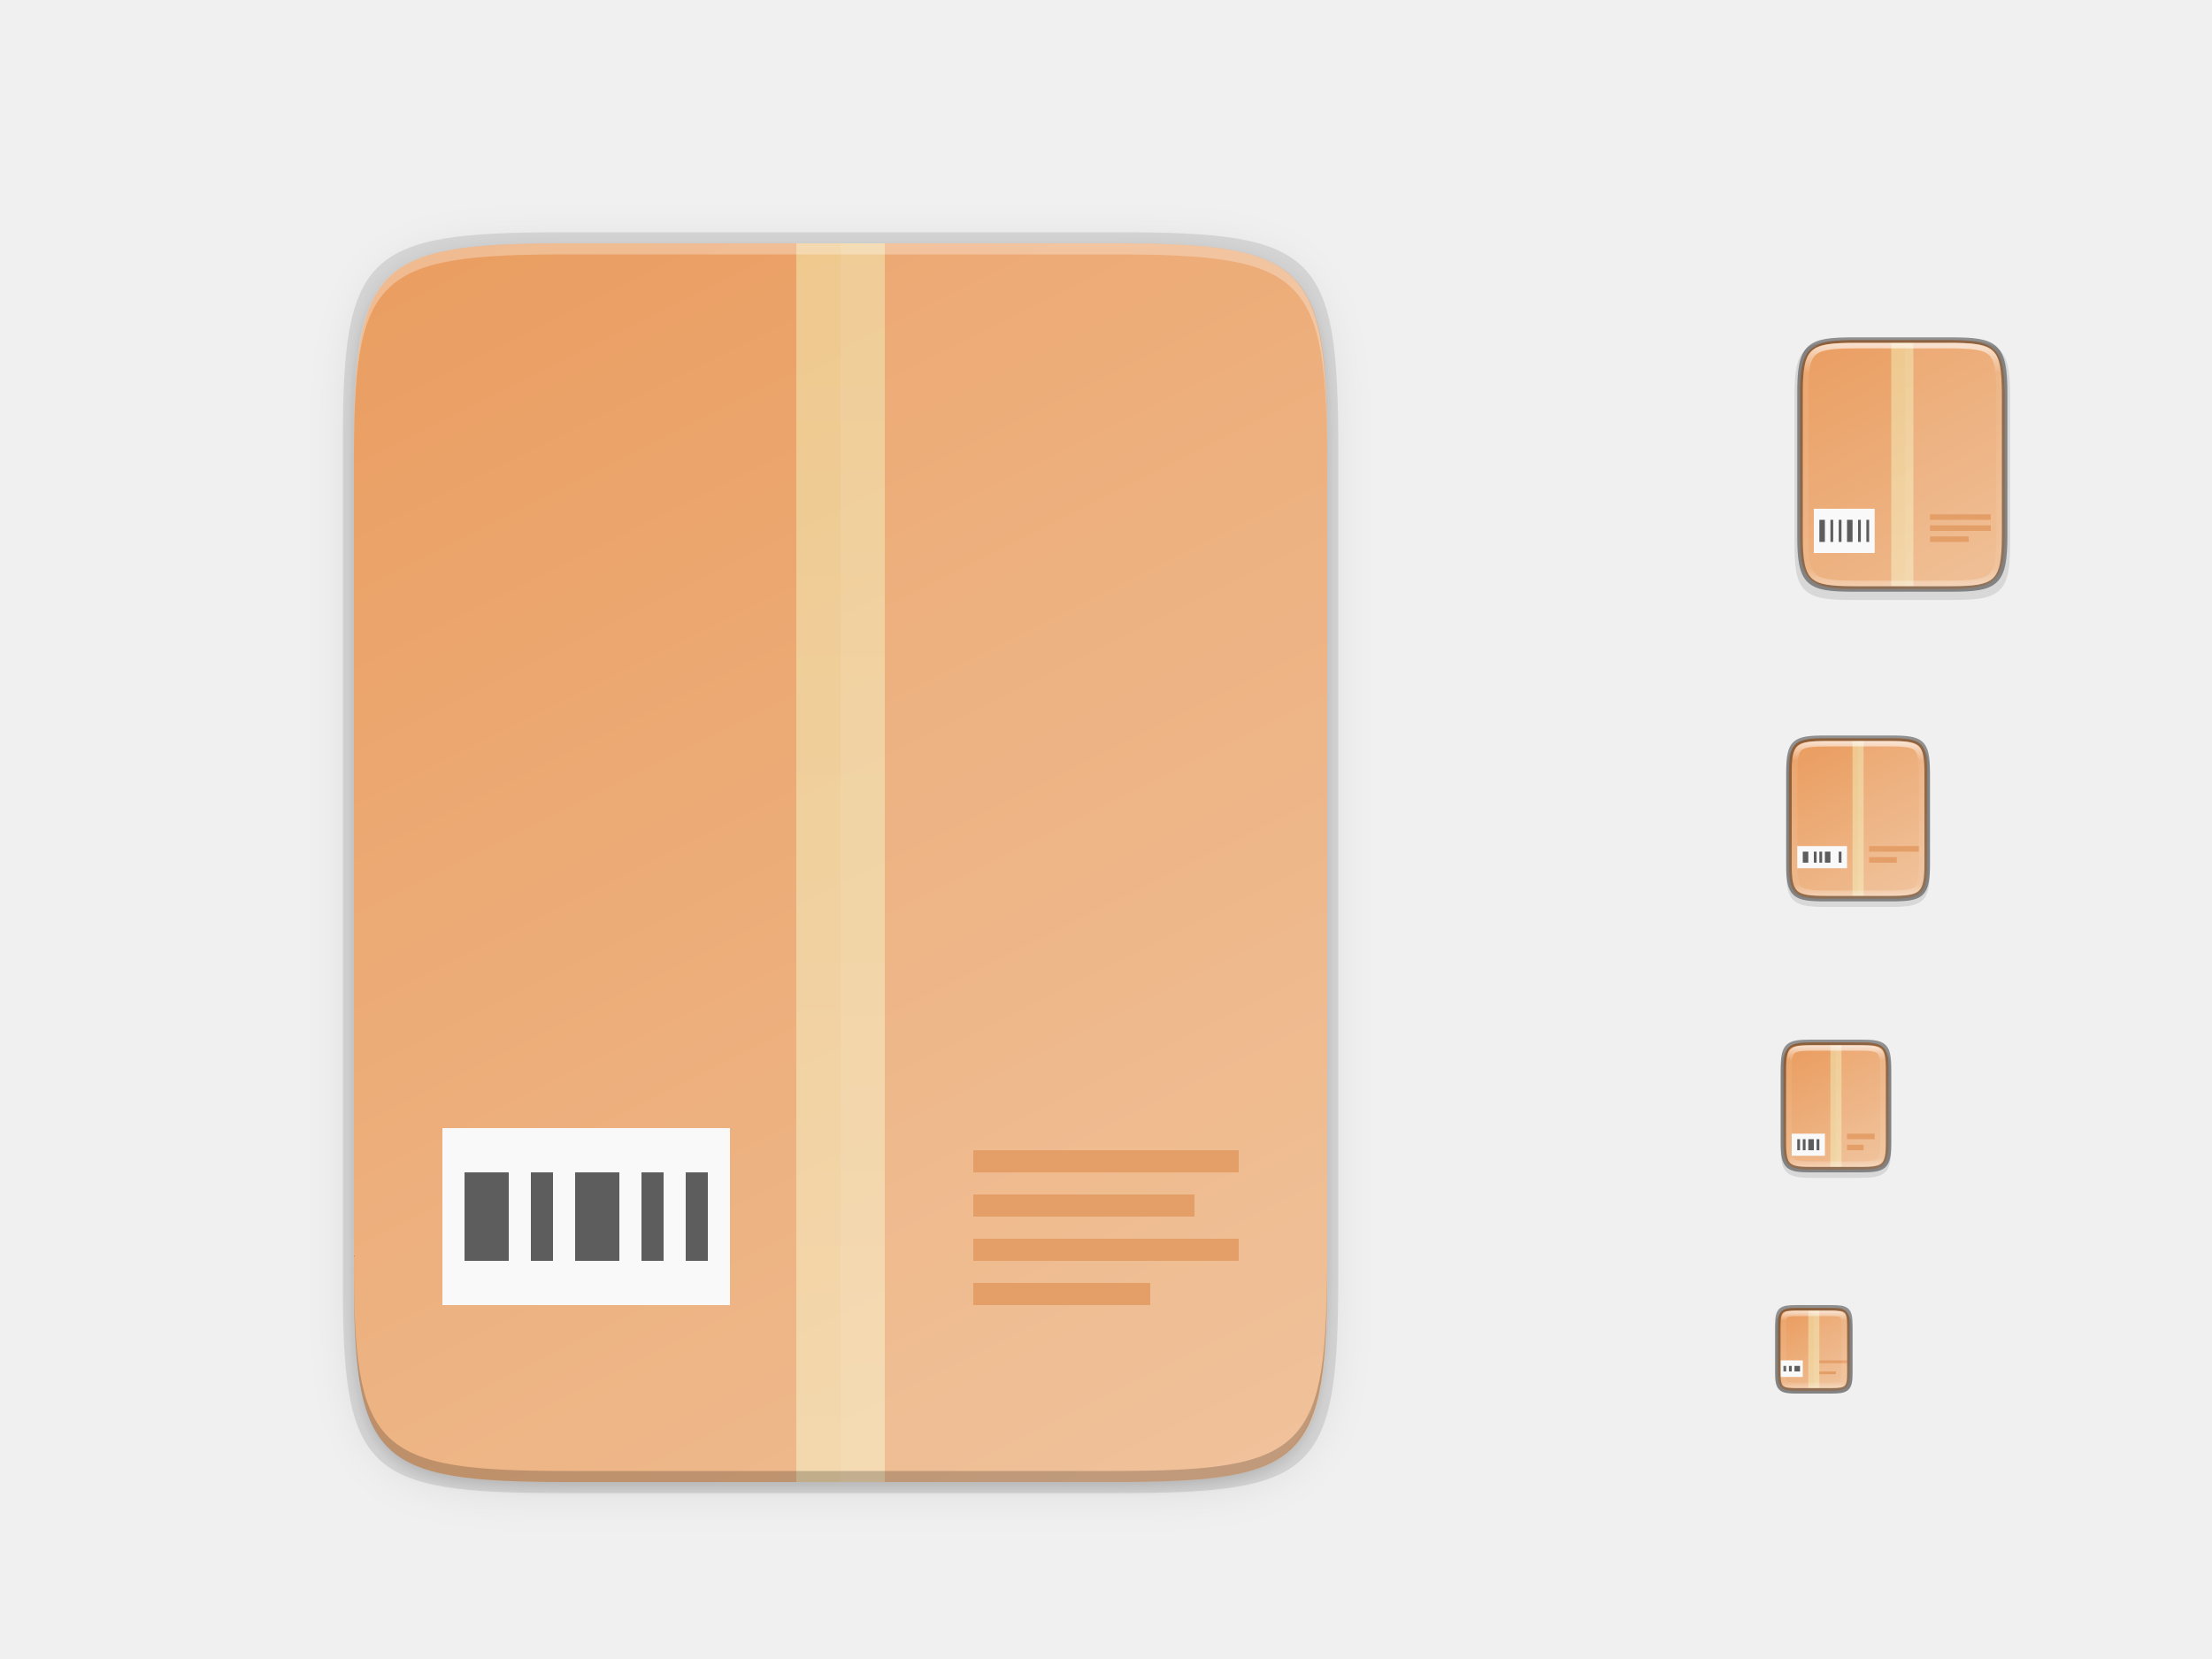
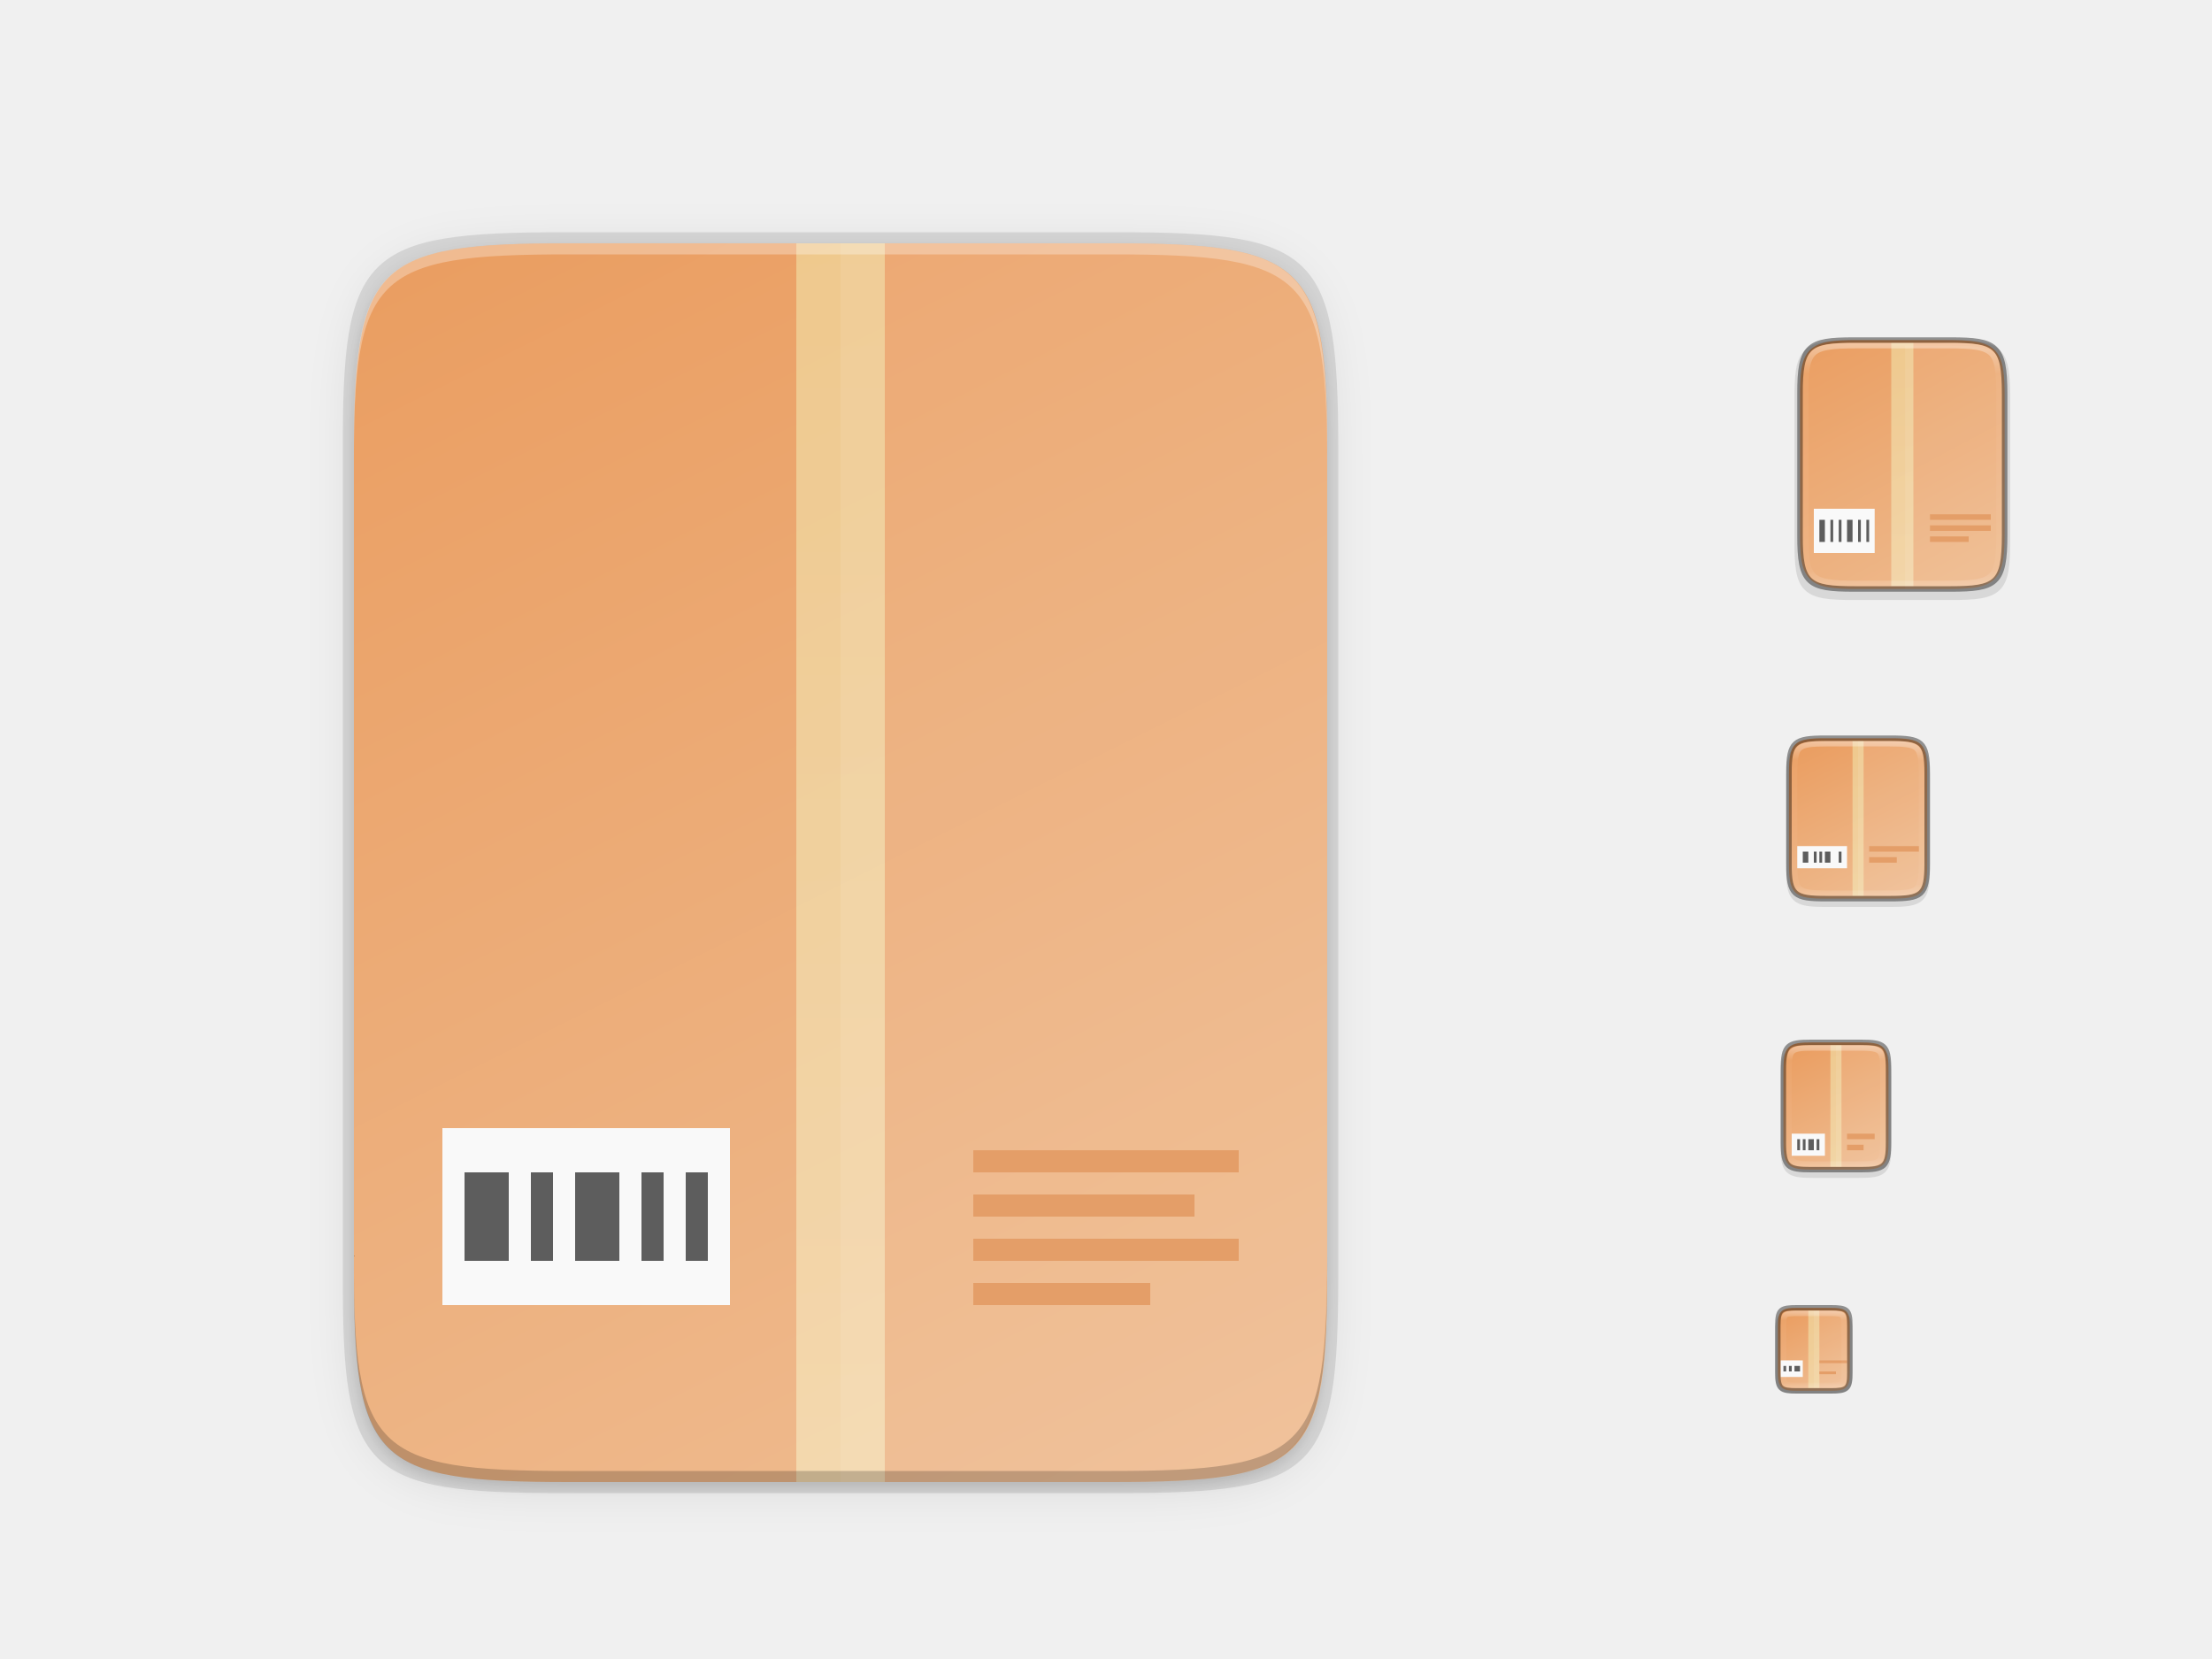
<svg xmlns="http://www.w3.org/2000/svg" xmlns:xlink="http://www.w3.org/1999/xlink" width="400" height="300" id="svg11300" version="1.0" style="display:inline;enable-background:new">
  <defs id="defs3">
    <filter style="color-interpolation-filters:sRGB" id="filter4346" x="-0.014" width="1.029" y="-0.011" height="1.023">
      <feGaussianBlur stdDeviation="2.12" id="feGaussianBlur4348" />
    </filter>
    <filter style="color-interpolation-filters:sRGB" id="filter4380" x="-0.058" width="1.116" y="-0.045" height="1.091">
      <feGaussianBlur stdDeviation="8.48" id="feGaussianBlur4382" />
    </filter>
    <linearGradient id="linearGradient927">
      <stop style="stop-color:#ffffff;stop-opacity:1;" offset="0" id="stop923" />
      <stop id="stop933" offset="0.125" style="stop-color:#ffffff;stop-opacity:0.098" />
      <stop id="stop931" offset="0.925" style="stop-color:#ffffff;stop-opacity:0.098" />
      <stop style="stop-color:#ffffff;stop-opacity:0.498" offset="1" id="stop925" />
    </linearGradient>
    <clipPath clipPathUnits="userSpaceOnUse" id="clipPath994">
      <path style="color:#000000;display:inline;overflow:visible;visibility:visible;fill:#cdcdcd;fill-opacity:1;fill-rule:nonzero;stroke:none;stroke-width:2;stroke-miterlimit:4;stroke-dasharray:none;stroke-opacity:1;marker:none;enable-background:accumulate" d="m 335.731,62 c -8.824,0 -9.774,0.906 -9.73,9.748 V 84 96.252 c -0.043,8.842 0.906,9.748 9.73,9.748 h 16.539 c 8.824,0 9.73,-0.906 9.73,-9.748 V 84 71.748 C 362.001,62.906 361.094,62 352.27,62 Z" id="path996" />
    </clipPath>
    <linearGradient xlink:href="#linearGradient927" id="linearGradient1004" x1="344" y1="62" x2="344" y2="106" gradientUnits="userSpaceOnUse" />
    <clipPath clipPathUnits="userSpaceOnUse" id="clipPath971">
      <path style="color:#000000;display:inline;overflow:visible;visibility:visible;opacity:1;fill:#46a926;fill-opacity:1;fill-rule:nonzero;stroke:none;stroke-width:2;stroke-miterlimit:4;stroke-dasharray:none;stroke-opacity:1;marker:none;enable-background:accumulate" d="m 327.865,189 c -4.412,0 -4.887,0.453 -4.865,4.874 V 200 206.126 C 322.978,210.547 323.453,211 327.865,211 h 8.27 C 340.547,211 341,210.547 341,206.126 V 200 193.874 C 341,189.453 340.547,189 336.135,189 Z" id="path973" />
    </clipPath>
    <linearGradient xlink:href="#linearGradient927" id="linearGradient981" x1="332" y1="189" x2="332" y2="211" gradientUnits="userSpaceOnUse" />
    <clipPath clipPathUnits="userSpaceOnUse" id="clipPath983">
      <path id="path985" d="m 325.096,237 c -2.808,0 -3.11,0.288 -3.096,3.102 V 244 v 3.898 c -0.014,2.813 0.288,3.102 3.096,3.102 h 5.808 C 333.712,251 334,250.712 334,247.898 V 244 240.102 C 334,237.288 333.712,237 330.904,237 Z" style="color:#000000;display:inline;overflow:visible;visibility:visible;opacity:1;fill:#46a926;fill-opacity:1;fill-rule:nonzero;stroke:none;stroke-width:2;stroke-miterlimit:4;stroke-dasharray:none;stroke-opacity:1;marker:none;enable-background:accumulate" />
    </clipPath>
    <linearGradient xlink:href="#linearGradient927" id="linearGradient993" x1="328" y1="237" x2="328" y2="251" gradientUnits="userSpaceOnUse" />
    <linearGradient xlink:href="#linearGradient927" id="linearGradient1004-8" x1="344" y1="62" x2="344" y2="106" gradientUnits="userSpaceOnUse" />
    <clipPath clipPathUnits="userSpaceOnUse" id="clipPath994-1">
      <path style="color:#000000;display:inline;overflow:visible;visibility:visible;fill:#cdcdcd;fill-opacity:1;fill-rule:nonzero;stroke:none;stroke-width:2;stroke-miterlimit:4;stroke-dasharray:none;stroke-opacity:1;marker:none;enable-background:accumulate" d="m 335.731,62 c -8.824,0 -9.774,0.906 -9.73,9.748 V 84 96.252 c -0.043,8.842 0.906,9.748 9.73,9.748 h 16.539 c 8.824,0 9.73,-0.906 9.73,-9.748 V 84 71.748 C 362.001,62.906 361.094,62 352.27,62 Z" id="path996-8" />
    </clipPath>
    <linearGradient xlink:href="#linearGradient4235" id="linearGradient1070" gradientUnits="userSpaceOnUse" gradientTransform="matrix(0.09375,0,0,0.125,303.0004,228)" x1="256" y1="24" x2="256" y2="664" />
    <linearGradient id="linearGradient4235">
      <stop style="stop-color:#f1e2a7;stop-opacity:1;" offset="0" id="stop4237" />
      <stop style="stop-color:#f9f1d2;stop-opacity:1" offset="1" id="stop4239" />
    </linearGradient>
    <linearGradient xlink:href="#linearGradient4235" id="linearGradient1057" gradientUnits="userSpaceOnUse" gradientTransform="matrix(0.09375,0,0,0.125,307.0004,180)" x1="256" y1="24" x2="256" y2="664" />
    <linearGradient xlink:href="#linearGradient4235" id="linearGradient1037" gradientUnits="userSpaceOnUse" gradientTransform="matrix(0.09375,0,0,0.125,311.0004,131)" x1="256" y1="24" x2="256" y2="664" />
    <linearGradient xlink:href="#linearGradient4235" id="linearGradient1015" gradientUnits="userSpaceOnUse" gradientTransform="matrix(0.09375,0,0,0.125,320.0004,59)" x1="256" y1="24" x2="256" y2="664" />
    <linearGradient xlink:href="#linearGradient4235" id="linearGradient4241" x1="256" y1="24" x2="256" y2="664" gradientUnits="userSpaceOnUse" gradientTransform="matrix(0.375,0,0,0.5,56.0004,32)" />
    <linearGradient xlink:href="#linearGradient4338" id="linearGradient924" gradientUnits="userSpaceOnUse" gradientTransform="matrix(0,-0.07208805,-0.07208601,0,359.129,165.8182)" x1="459.034" y1="419.233" x2="35.31" y2="207.365" />
    <linearGradient id="linearGradient4338">
      <stop style="stop-color:#ea9d60;stop-opacity:1" offset="0" id="stop4340" />
      <stop style="stop-color:#efbe94;stop-opacity:1" offset="1" id="stop4342" />
    </linearGradient>
    <linearGradient xlink:href="#linearGradient4338" id="linearGradient916" gradientUnits="userSpaceOnUse" gradientTransform="matrix(0,-0.05664062,-0.05663901,0,349.745,214)" x1="459.034" y1="419.233" x2="35.31" y2="207.365" />
    <linearGradient xlink:href="#linearGradient4338" id="linearGradient920" gradientUnits="userSpaceOnUse" gradientTransform="matrix(0,-0.03604403,-0.03604301,0,339.5647,252.9091)" x1="459.034" y1="419.233" x2="35.31" y2="207.365" />
    <linearGradient gradientUnits="userSpaceOnUse" y2="119.093" x2="-35.31" y1="401.584" x1="529.655" id="linearGradient4226" xlink:href="#linearGradient4338" gradientTransform="matrix(0,-0.453125,-0.453112,0,277.9574,268)" />
    <linearGradient xlink:href="#linearGradient4338" id="linearGradient951" gradientUnits="userSpaceOnUse" gradientTransform="matrix(0,-0.1108186,-0.1102928,0,378.554,111.3913)" x1="512" y1="397.994" x2="-1.0000001e-006" y2="125.994" />
  </defs>
  <g style="display:inline" id="layer1">
    <g style="display:none" id="layer7">
      <text y="-8.255" xml:space="preserve" x="19.007" style="font-style:normal;font-variant:normal;font-weight:normal;font-stretch:normal;line-height:0%;font-family:'DejaVu Sans';-inkscape-font-specification:'DejaVu Sans';display:inline;fill:#000000;fill-opacity:1;stroke:none;enable-background:new" id="context">
        <tspan style="font-style:normal;font-variant:normal;font-weight:normal;font-stretch:normal;font-size:18px;line-height:1.25;font-family:'DejaVu Sans';-inkscape-font-specification:'DejaVu Sans'" y="-8.255" x="19.007" id="tspan3933">apps</tspan>
      </text>
      <text y="-8.255" xml:space="preserve" x="146.488" style="font-style:normal;font-variant:normal;font-weight:bold;font-stretch:normal;line-height:0%;font-family:'DejaVu Sans';-inkscape-font-specification:'DejaVu Sans Bold';text-align:start;writing-mode:lr-tb;text-anchor:start;display:inline;fill:#000000;fill-opacity:1;stroke:none;enable-background:new" id="icon-name">
        <tspan style="font-style:normal;font-variant:normal;font-weight:bold;font-stretch:normal;font-size:18px;line-height:1.25;font-family:'DejaVu Sans';-inkscape-font-specification:'DejaVu Sans Bold'" y="-8.255" x="146.488" id="tspan3937">packages-app</tspan>
      </text>
      <rect style="display:inline;overflow:visible;visibility:visible;fill:#cdcdcd;fill-opacity:1;fill-rule:nonzero;stroke:none;stroke-width:2;marker:none;enable-background:accumulate" id="rect16x16" width="16" height="16" x="320" y="236" />
      <rect style="display:inline;overflow:visible;visibility:visible;fill:#cdcdcd;fill-opacity:1;fill-rule:nonzero;stroke:none;stroke-width:2;marker:none;enable-background:accumulate" id="rect24x24" width="24" height="24" x="320" y="188" />
      <rect style="display:inline;overflow:visible;visibility:visible;fill:#cdcdcd;fill-opacity:1;fill-rule:nonzero;stroke:none;stroke-width:2;marker:none;enable-background:accumulate" id="rect32x32" width="32" height="32" x="320" y="132" />
      <rect y="60" x="320" height="48" width="48" id="rect48x48" style="display:inline;overflow:visible;visibility:visible;fill:#cdcdcd;fill-opacity:1;fill-rule:nonzero;stroke:none;stroke-width:2;marker:none;enable-background:accumulate" />
      <rect style="display:inline;overflow:visible;visibility:visible;fill:#cdcdcd;fill-opacity:1;fill-rule:nonzero;stroke:none;stroke-width:2;marker:none;enable-background:accumulate" id="rect3951" width="256" height="256" x="24" y="28" />
    </g>
    <g id="layer8" style="display:inline">
      <path style="color:#000000;font-style:normal;font-variant:normal;font-weight:normal;font-stretch:normal;font-size:medium;line-height:normal;font-family:sans-serif;font-variant-ligatures:normal;font-variant-position:normal;font-variant-caps:normal;font-variant-numeric:normal;font-variant-alternates:normal;font-feature-settings:normal;text-indent:0;text-align:start;text-decoration:none;text-decoration-line:none;text-decoration-style:solid;text-decoration-color:#000000;letter-spacing:normal;word-spacing:normal;text-transform:none;writing-mode:lr-tb;direction:ltr;text-orientation:mixed;dominant-baseline:auto;baseline-shift:baseline;text-anchor:start;white-space:normal;shape-padding:0;clip-rule:nonzero;display:inline;overflow:visible;visibility:visible;opacity:0.1;isolation:auto;mix-blend-mode:normal;color-interpolation:sRGB;color-interpolation-filters:linearRGB;solid-color:#000000;solid-opacity:1;vector-effect:none;fill:#000000;fill-opacity:1;fill-rule:nonzero;stroke:none;stroke-width:2;stroke-linecap:butt;stroke-linejoin:miter;stroke-miterlimit:4;stroke-dasharray:none;stroke-dashoffset:0;stroke-opacity:1;marker:none;color-rendering:auto;image-rendering:auto;shape-rendering:auto;text-rendering:auto;enable-background:accumulate" d="m 327.865,189 c -1.12,0 -2.015,0.024 -2.791,0.154 -0.776,0.13 -1.48,0.388 -2.01,0.916 -0.53,0.528 -0.791,1.237 -0.92,2.014 -0.129,0.777 -0.15,1.672 -0.145,2.795 V 201 v 6.125 c -0.005,1.121 0.016,2.015 0.145,2.791 0.129,0.777 0.39,1.485 0.92,2.014 0.53,0.528 1.234,0.786 2.01,0.916 0.776,0.13 1.671,0.154 2.791,0.154 h 8.27 c 1.12,0 2.013,-0.024 2.787,-0.154 0.774,-0.13 1.48,-0.389 2.008,-0.918 0.528,-0.529 0.786,-1.234 0.916,-2.01 C 341.976,209.143 342,208.247 342,207.125 V 201 194.875 c 0,-1.122 -0.024,-2.018 -0.154,-2.793 -0.13,-0.775 -0.388,-1.481 -0.916,-2.01 -0.528,-0.529 -1.233,-0.788 -2.008,-0.918 C 338.147,189.024 337.255,189 336.135,189 Z" id="path995" />
      <path style="color:#000000;font-style:normal;font-variant:normal;font-weight:normal;font-stretch:normal;font-size:medium;line-height:normal;font-family:sans-serif;font-variant-ligatures:normal;font-variant-position:normal;font-variant-caps:normal;font-variant-numeric:normal;font-variant-alternates:normal;font-feature-settings:normal;text-indent:0;text-align:start;text-decoration:none;text-decoration-line:none;text-decoration-style:solid;text-decoration-color:#000000;letter-spacing:normal;word-spacing:normal;text-transform:none;writing-mode:lr-tb;direction:ltr;text-orientation:mixed;dominant-baseline:auto;baseline-shift:baseline;text-anchor:start;white-space:normal;shape-padding:0;clip-rule:nonzero;display:inline;overflow:visible;visibility:visible;opacity:0.1;isolation:auto;mix-blend-mode:normal;color-interpolation:sRGB;color-interpolation-filters:linearRGB;solid-color:#000000;solid-opacity:1;vector-effect:none;fill:#000000;fill-opacity:1;fill-rule:nonzero;stroke:none;stroke-width:2;stroke-linecap:butt;stroke-linejoin:miter;stroke-miterlimit:4;stroke-dasharray:none;stroke-dashoffset:0;stroke-opacity:1;marker:none;color-rendering:auto;image-rendering:auto;shape-rendering:auto;text-rendering:auto;enable-background:accumulate" d="m 325.096,237 c -0.719,0 -1.302,0.014 -1.836,0.104 -0.534,0.09 -1.068,0.276 -1.477,0.684 -0.408,0.407 -0.597,0.943 -0.686,1.479 -0.089,0.535 -0.101,1.12 -0.098,1.842 V 244 v 3.898 c -0.003,0.718 0.009,1.302 0.098,1.836 0.089,0.535 0.277,1.071 0.686,1.479 0.408,0.407 0.942,0.594 1.477,0.684 0.534,0.09 1.117,0.104 1.836,0.104 h 5.809 c 0.719,0 1.301,-0.014 1.834,-0.104 0.533,-0.09 1.068,-0.278 1.475,-0.686 0.407,-0.408 0.594,-0.943 0.684,-1.477 C 334.986,249.201 335,248.619 335,247.898 V 244 241.102 c 0,-0.72 -0.014,-1.302 -0.104,-1.836 -0.089,-0.534 -0.277,-1.069 -0.684,-1.477 -0.407,-0.408 -0.941,-0.596 -1.475,-0.686 C 332.205,237.014 331.623,237 330.904,237 Z" id="path997" />
      <path style="color:#000000;font-style:normal;font-variant:normal;font-weight:normal;font-stretch:normal;font-size:medium;line-height:normal;font-family:sans-serif;font-variant-ligatures:normal;font-variant-position:normal;font-variant-caps:normal;font-variant-numeric:normal;font-variant-alternates:normal;font-feature-settings:normal;text-indent:0;text-align:start;text-decoration:none;text-decoration-line:none;text-decoration-style:solid;text-decoration-color:#000000;letter-spacing:normal;word-spacing:normal;text-transform:none;writing-mode:lr-tb;direction:ltr;text-orientation:mixed;dominant-baseline:auto;baseline-shift:baseline;text-anchor:start;white-space:normal;shape-padding:0;clip-rule:nonzero;display:inline;overflow:visible;visibility:visible;opacity:0.1;isolation:auto;mix-blend-mode:normal;color-interpolation:sRGB;color-interpolation-filters:linearRGB;solid-color:#000000;solid-opacity:1;vector-effect:none;fill:#000000;fill-opacity:1;fill-rule:nonzero;stroke:none;stroke-width:2;stroke-linecap:butt;stroke-linejoin:miter;stroke-miterlimit:4;stroke-dasharray:none;stroke-dashoffset:0;stroke-opacity:1;marker:none;color-rendering:auto;image-rendering:auto;shape-rendering:auto;text-rendering:auto;enable-background:accumulate" d="m 330.193,134 c -1.421,0 -2.549,0.031 -3.506,0.191 -0.957,0.161 -1.791,0.473 -2.412,1.092 -0.621,0.619 -0.936,1.456 -1.096,2.414 -0.159,0.958 -0.187,2.087 -0.18,3.512 V 149 v 7.797 c -0.007,1.421 0.021,2.55 0.18,3.506 0.159,0.958 0.475,1.795 1.096,2.414 0.621,0.619 1.455,0.931 2.412,1.092 0.957,0.161 2.085,0.191 3.506,0.191 h 11.615 c 1.421,0 2.547,-0.031 3.502,-0.191 0.955,-0.161 1.788,-0.474 2.406,-1.094 0.618,-0.62 0.931,-1.454 1.092,-2.41 C 348.969,159.348 349,158.221 349,156.797 V 149 141.203 c 0,-1.424 -0.031,-2.551 -0.191,-3.508 -0.16,-0.957 -0.473,-1.791 -1.092,-2.41 -0.618,-0.62 -1.451,-0.933 -2.406,-1.094 C 344.355,134.031 343.23,134 341.809,134 Z" id="path999" />
      <path style="color:#000000;font-style:normal;font-variant:normal;font-weight:normal;font-stretch:normal;font-size:medium;line-height:normal;font-family:sans-serif;font-variant-ligatures:normal;font-variant-position:normal;font-variant-caps:normal;font-variant-numeric:normal;font-variant-alternates:normal;font-feature-settings:normal;text-indent:0;text-align:start;text-decoration:none;text-decoration-line:none;text-decoration-style:solid;text-decoration-color:#000000;letter-spacing:normal;word-spacing:normal;text-transform:none;writing-mode:lr-tb;direction:ltr;text-orientation:mixed;dominant-baseline:auto;baseline-shift:baseline;text-anchor:start;white-space:normal;shape-padding:0;clip-rule:nonzero;display:inline;overflow:visible;visibility:visible;opacity:0.1;isolation:auto;mix-blend-mode:normal;color-interpolation:sRGB;color-interpolation-filters:linearRGB;solid-color:#000000;solid-opacity:1;vector-effect:none;fill:#000000;fill-opacity:1;fill-rule:nonzero;stroke:none;stroke-width:2;stroke-linecap:butt;stroke-linejoin:miter;stroke-miterlimit:4;stroke-dasharray:none;stroke-dashoffset:0;stroke-opacity:1;marker:none;color-rendering:auto;image-rendering:auto;shape-rendering:auto;text-rendering:auto;enable-background:accumulate" d="m 335.231,61.5 c -2.223,0 -3.974,0.051 -5.414,0.293 -1.44,0.242 -2.619,0.695 -3.482,1.557 -0.863,0.861 -1.319,2.039 -1.559,3.48 -0.24,1.441 -0.286,3.195 -0.275,5.424 V 85 97.752 c -0.011,2.225 0.036,3.979 0.275,5.418 0.24,1.441 0.695,2.619 1.559,3.48 0.863,0.861 2.042,1.315 3.482,1.557 1.44,0.242 3.191,0.293 5.414,0.293 h 17.539 c 2.223,0 3.973,-0.051 5.41,-0.293 1.437,-0.242 2.612,-0.697 3.473,-1.559 0.86,-0.862 1.313,-2.039 1.555,-3.479 0.241,-1.44 0.293,-3.19 0.293,-5.418 V 85 72.248 c 0,-2.228 -0.051,-3.978 -0.293,-5.418 -0.241,-1.44 -0.694,-2.617 -1.555,-3.479 -0.86,-0.862 -2.035,-1.317 -3.473,-1.559 -1.437,-0.242 -3.187,-0.293 -5.41,-0.293 z" id="path1020" />
      <path style="color:#000000;display:inline;overflow:visible;visibility:visible;opacity:0.1;fill:#000000;fill-opacity:1;fill-rule:nonzero;stroke:none;stroke-width:2;marker:none;filter:url(#filter4346);enable-background:accumulate" d="M 189.843,74 C 119.25,74 111.654,81.251 112,151.987 V 298 444.013 C 111.654,514.749 119.25,522 189.843,522 H 386.157 C 456.75,522 462.163,514.726 464,444.013 V 298 151.987 C 464,81.25 456.75,74 386.157,74 Z" id="rect4158-9" transform="matrix(0.5,0,0,0.5,8,8)" />
      <path id="path4350" d="M 189.843,74 C 119.25,74 111.654,81.251 112,151.987 V 298 444.013 C 111.654,514.749 119.25,522 189.843,522 H 386.157 C 456.75,522 464,514.75 464,444.013 V 298 151.987 C 464,81.25 456.75,74 386.157,74 Z" style="color:#000000;display:inline;overflow:visible;visibility:visible;opacity:0.1;fill:#000000;fill-opacity:1;fill-rule:nonzero;stroke:none;stroke-width:2;marker:none;filter:url(#filter4380);enable-background:accumulate" transform="matrix(0.5,0,0,0.5,8,8)" />
      <path style="color:#000000;display:inline;overflow:visible;visibility:visible;opacity:0.1;fill:#000000;fill-opacity:1;fill-rule:nonzero;stroke:none;stroke-width:1.02;marker:none;enable-background:accumulate" d="M 101.812,42 C 65.713,42 61.829,45.69 62.006,81.69 V 156 230.31 C 61.829,266.31 65.713,270 101.812,270 h 100.387 c 36.099,0 39.806,-3.69 39.806,-39.69 V 156 81.69 C 242.005,45.69 238.298,42 202.199,42 Z" id="rect4158-7" />
      <path style="color:#000000;display:inline;overflow:visible;visibility:visible;fill:url(#linearGradient951);fill-opacity:1;fill-rule:nonzero;stroke:none;stroke-width:1;marker:none;enable-background:accumulate" d="m 335.949,61.5 c -2.164,0 -3.87,0.052 -5.271,0.289 -1.403,0.237 -2.55,0.68 -3.391,1.523 -0.841,0.843 -1.284,1.993 -1.518,3.403 -0.233,1.408 -0.279,3.124 -0.268,5.304 V 84 95.986 c -0.011,2.178 0.035,3.893 0.268,5.3 0.233,1.41 0.676,2.56 1.518,3.403 0.841,0.843 1.988,1.286 3.391,1.523 1.401,0.236 3.107,0.289 5.271,0.289 h 16.103 c 2.164,0 3.867,-0.052 5.266,-0.289 1.4,-0.237 2.545,-0.679 3.383,-1.523 0.838,-0.843 1.278,-1.994 1.514,-3.403 C 362.45,99.878 362.5,98.164 362.5,95.986 V 84 72.014 c 0,-2.179 -0.05,-3.893 -0.285,-5.3 -0.235,-1.409 -0.676,-2.559 -1.514,-3.403 -0.838,-0.844 -1.983,-1.286 -3.383,-1.523 C 355.919,61.552 354.217,61.5 352.052,61.5 Z" id="path949" />
      <path style="color:#000000;display:inline;overflow:visible;visibility:visible;fill:url(#linearGradient4226);fill-opacity:1;fill-rule:nonzero;stroke:none;stroke-width:1;marker:none;enable-background:accumulate" d="m 201.073,44 c 35.297,0 39.095,3.625 38.922,38.994 V 156 229.006 C 240.168,264.375 236.37,268 201.073,268 H 102.917 C 67.62,268 63.995,264.375 63.995,229.006 V 156 82.994 C 63.995,47.625 67.62,44 102.917,44 Z" id="rect4158" />
      <path style="color:#000000;display:inline;overflow:visible;visibility:visible;fill:url(#linearGradient920);fill-opacity:1;fill-rule:nonzero;stroke:none;stroke-width:1;marker:none;enable-background:accumulate" d="m 330.904,236.5 c 0.71,0 1.273,0.015 1.752,0.096 0.479,0.08 0.897,0.237 1.207,0.547 0.31,0.31 0.467,0.726 0.547,1.205 0.08,0.479 0.093,1.044 0.09,1.756 V 244 v 3.898 c 0.003,0.711 -0.01,1.275 -0.09,1.754 -0.08,0.479 -0.237,0.895 -0.547,1.205 -0.31,0.31 -0.729,0.467 -1.207,0.547 -0.479,0.08 -1.041,0.096 -1.752,0.096 h -5.809 c -0.71,0 -1.272,-0.015 -1.75,-0.096 -0.478,-0.08 -0.896,-0.237 -1.205,-0.547 -0.309,-0.31 -0.465,-0.727 -0.545,-1.205 -0.08,-0.478 -0.096,-1.042 -0.096,-1.754 V 244 240.102 c 0,-0.712 0.015,-1.276 0.096,-1.754 0.08,-0.478 0.236,-0.895 0.545,-1.205 0.309,-0.31 0.727,-0.467 1.205,-0.547 0.478,-0.08 1.04,-0.096 1.75,-0.096 z" id="path918" />
      <path style="color:#000000;display:inline;overflow:visible;visibility:visible;fill:url(#linearGradient916);fill-opacity:1;fill-rule:nonzero;stroke:none;stroke-width:1;marker:none;enable-background:accumulate" d="m 336.134,188.5 c 1.112,0 1.987,0.026 2.707,0.146 0.72,0.121 1.31,0.349 1.742,0.779 0.432,0.431 0.66,1.02 0.779,1.74 0.12,0.72 0.142,1.597 0.137,2.711 V 200 v 6.125 c 0.005,1.113 -0.017,1.989 -0.137,2.709 -0.12,0.721 -0.348,1.31 -0.779,1.74 -0.432,0.431 -1.022,0.658 -1.742,0.779 -0.72,0.121 -1.595,0.146 -2.707,0.146 h -8.27 c -1.112,0 -1.986,-0.025 -2.705,-0.146 -0.719,-0.121 -1.306,-0.348 -1.736,-0.779 -0.43,-0.431 -0.657,-1.018 -0.777,-1.738 -0.121,-0.72 -0.146,-1.597 -0.146,-2.711 V 200 193.875 c 0,-1.114 0.026,-1.991 0.146,-2.711 0.121,-0.72 0.347,-1.307 0.777,-1.738 0.43,-0.431 1.018,-0.658 1.736,-0.779 0.719,-0.121 1.593,-0.146 2.705,-0.146 z" id="path914" />
      <path style="color:#000000;display:inline;overflow:visible;visibility:visible;fill:url(#linearGradient924);fill-opacity:1;fill-rule:nonzero;stroke:none;stroke-width:1;marker:none;enable-background:accumulate" d="m 341.806,133.5 c 1.412,0 2.522,0.034 3.424,0.186 0.901,0.151 1.62,0.432 2.143,0.953 0.523,0.521 0.803,1.239 0.953,2.141 0.15,0.902 0.181,2.01 0.174,3.426 V 148 v 7.797 c 0.007,1.415 -0.024,2.523 -0.174,3.424 -0.15,0.902 -0.43,1.619 -0.953,2.141 -0.523,0.521 -1.241,0.802 -2.143,0.953 -0.901,0.151 -2.011,0.186 -3.424,0.186 H 330.191 c -1.412,0 -2.518,-0.034 -3.418,-0.186 -0.899,-0.151 -1.616,-0.431 -2.137,-0.953 -0.521,-0.522 -0.8,-1.238 -0.951,-2.139 -0.151,-0.901 -0.186,-2.011 -0.186,-3.426 V 148 140.203 c 0,-1.415 0.034,-2.525 0.186,-3.426 0.151,-0.901 0.43,-1.617 0.951,-2.139 0.521,-0.522 1.237,-0.802 2.137,-0.953 0.899,-0.151 2.006,-0.186 3.418,-0.186 z" id="path922" />
    </g>
    <g id="layer6" style="display:inline">
      <rect style="display:inline;enable-background:accumulate;color:#000000;overflow:visible;visibility:visible;opacity:0.6;fill:url(#linearGradient4241);fill-opacity:1;fill-rule:nonzero;stroke:none;stroke-width:16;stroke-linecap:butt;stroke-linejoin:miter;stroke-miterlimit:4;stroke-dasharray:none;stroke-dashoffset:0;stroke-opacity:1;marker:none" id="rect4233" width="16" height="224" x="144" y="44" />
      <rect style="display:inline;enable-background:accumulate;color:#000000;overflow:visible;visibility:visible;opacity:1;fill:#f9f9f9;fill-opacity:1;fill-rule:nonzero;stroke:none;stroke-width:16;stroke-linecap:butt;stroke-linejoin:miter;stroke-miterlimit:4;stroke-dasharray:none;stroke-dashoffset:0;stroke-opacity:1;marker:none" id="rect4223" width="52" height="32" x="80" y="204" />
      <path style="display:inline;enable-background:accumulate;color:#000000;overflow:visible;visibility:visible;opacity:1;fill:#5d5d5d;fill-opacity:1;fill-rule:nonzero;stroke:none;stroke-width:16;stroke-linecap:butt;stroke-linejoin:miter;stroke-miterlimit:4;stroke-dasharray:none;stroke-dashoffset:0;stroke-opacity:1;marker:none" d="m 84,212 v 16 h 8 v -16 z m 12,0 v 16 h 4 v -16 z m 8,0 v 16 h 8 v -16 z m 12,0 v 16 h 4 v -16 z m 8,0 v 16 h 4 v -16 z" id="rect4225" />
      <path style="display:inline;enable-background:accumulate;color:#000000;overflow:visible;visibility:visible;opacity:1;fill:#e2965b;fill-opacity:1;fill-rule:nonzero;stroke:none;stroke-width:16;stroke-linecap:butt;stroke-linejoin:miter;stroke-miterlimit:4;stroke-dasharray:none;stroke-dashoffset:0;stroke-opacity:1;marker:none" d="m 176,208 v 4 h 48 v -4 z m 0,8 v 4 h 40 v -4 z m 0,8 v 4 h 48 v -4 z m 0,8 v 4 h 32 v -4 z" id="path1075" />
      <path style="display:inline;enable-background:accumulate;color:#000000;overflow:visible;visibility:visible;opacity:0.08;fill:#ffffff;fill-opacity:1;fill-rule:nonzero;stroke:none;stroke-width:1;marker:none" d="m 152,44 v 224 h 49.078 c 35.297,0 38.004,-3.637 38.922,-38.993 V 156 82.993 C 240,47.625 236.375,44 201.079,44 Z" id="path4231" />
      <rect y="62" x="342" height="44" width="4" id="rect1013" style="display:inline;enable-background:accumulate;color:#000000;overflow:visible;visibility:visible;opacity:0.6;fill:url(#linearGradient1015);fill-opacity:1;fill-rule:nonzero;stroke:none;stroke-width:16;stroke-linecap:butt;stroke-linejoin:miter;stroke-miterlimit:4;stroke-dasharray:none;stroke-dashoffset:0;stroke-opacity:1;marker:none" />
      <path style="display:inline;enable-background:accumulate;color:#000000;overflow:visible;visibility:visible;opacity:1;fill:#e2965b;fill-opacity:1;fill-rule:nonzero;stroke:none;stroke-width:16;stroke-linecap:butt;stroke-linejoin:miter;stroke-miterlimit:4;stroke-dasharray:none;stroke-dashoffset:0;stroke-opacity:1;marker:none" d="m 349,93 v 1 h 11 v -1 z m 0,2 v 1 h 11 v -1 z m 0,2 v 1 h 7 v -1 z" id="path1002" />
      <rect y="92" x="328" height="8" width="11" id="rect1004" style="display:inline;enable-background:accumulate;color:#000000;overflow:visible;visibility:visible;opacity:1;fill:#f9f9f9;fill-opacity:1;fill-rule:nonzero;stroke:none;stroke-width:16;stroke-linecap:butt;stroke-linejoin:miter;stroke-miterlimit:4;stroke-dasharray:none;stroke-dashoffset:0;stroke-opacity:1;marker:none" />
      <path style="display:inline;enable-background:accumulate;color:#000000;overflow:visible;visibility:visible;opacity:1;fill:#5d5d5d;fill-opacity:1;fill-rule:nonzero;stroke:none;stroke-width:16;stroke-linecap:butt;stroke-linejoin:miter;stroke-miterlimit:4;stroke-dasharray:none;stroke-dashoffset:0;stroke-opacity:1;marker:none" d="m 329,94 v 4 h 1 v -4 z m 2,0 v 4 h 0.5 v -4 z m 1.5,0 v 4 h 0.5 v -4 z m 1.5,0 v 4 h 1 v -4 z m 2,0 v 4 h 0.5 v -4 z m 1.5,0 v 4 h 0.5 v -4 z" id="path1006" />
      <path style="display:inline;enable-background:accumulate;color:#000000;overflow:visible;visibility:visible;opacity:0.08;fill:#ffffff;fill-opacity:1;fill-rule:nonzero;stroke:none;stroke-width:1;marker:none" d="m 344.501,62.5 v 44 h 8.27 c 8.824,0 9.73,-0.906 9.73,-9.748 V 84.5 72.248 c 0,-8.842 -0.906,-9.748 -9.73,-9.748 z" id="path1013" />
      <path style="display:inline;enable-background:accumulate;color:#000000;overflow:visible;visibility:visible;opacity:0.6;fill:url(#linearGradient1037);fill-opacity:1;fill-rule:nonzero;stroke:none;stroke-width:16;stroke-linecap:butt;stroke-linejoin:miter;stroke-miterlimit:4;stroke-dasharray:none;stroke-dashoffset:0;stroke-opacity:1;marker:none" d="m 335,134 h 2 v 28 h -2 z" id="rect1035" />
      <path id="path1042" d="m 338,153 v 1 h 9 v -1 z m 0,2 v 1 h 5 v -1 z" style="display:inline;enable-background:accumulate;color:#000000;overflow:visible;visibility:visible;opacity:1;fill:#e2965b;fill-opacity:1;fill-rule:nonzero;stroke:none;stroke-width:16;stroke-linecap:butt;stroke-linejoin:miter;stroke-miterlimit:4;stroke-dasharray:none;stroke-dashoffset:0;stroke-opacity:1;marker:none" />
      <path style="display:inline;enable-background:accumulate;color:#000000;overflow:visible;visibility:visible;opacity:1;fill:#f9f9f9;fill-opacity:1;fill-rule:nonzero;stroke:none;stroke-width:16;stroke-linecap:butt;stroke-linejoin:miter;stroke-miterlimit:4;stroke-dasharray:none;stroke-dashoffset:0;stroke-opacity:1;marker:none" d="m 325,153 h 9 v 4 h -9 z" id="rect1044" />
      <path id="path1046" d="m 326,154 v 2 h 1 v -2 z m 2,0 v 2 h 0.5 v -2 z m 1,0 v 2 h 0.5 v -2 z m 1,0 v 2 h 1 v -2 z m 2.5,0 v 2 h 0.5 v -2 z" style="display:inline;enable-background:accumulate;color:#000000;overflow:visible;visibility:visible;opacity:1;fill:#5d5d5d;fill-opacity:1;fill-rule:nonzero;stroke:none;stroke-width:16;stroke-linecap:butt;stroke-linejoin:miter;stroke-miterlimit:4;stroke-dasharray:none;stroke-dashoffset:0;stroke-opacity:1;marker:none" />
      <path style="display:inline;enable-background:accumulate;color:#000000;overflow:visible;visibility:visible;opacity:0.08;fill:#ffffff;fill-opacity:1;fill-rule:nonzero;stroke:none;stroke-width:1;marker:none" d="m 336,134 v 28 h 5.809 c 5.615,0 6.191,-0.576 6.191,-6.203 V 148 140.203 c 0,-5.627 -0.576,-6.203 -6.191,-6.203 z" id="path1018" />
      <path id="path1049" d="m 331,189 h 2 v 22 h -2 z" style="display:inline;enable-background:accumulate;color:#000000;overflow:visible;visibility:visible;opacity:0.6;fill:url(#linearGradient1057);fill-opacity:1;fill-rule:nonzero;stroke:none;stroke-width:16;stroke-linecap:butt;stroke-linejoin:miter;stroke-miterlimit:4;stroke-dasharray:none;stroke-dashoffset:0;stroke-opacity:1;marker:none" />
      <path style="display:inline;enable-background:accumulate;color:#000000;overflow:visible;visibility:visible;opacity:1;fill:#e2965b;fill-opacity:1;fill-rule:nonzero;stroke:none;stroke-width:16;stroke-linecap:butt;stroke-linejoin:miter;stroke-miterlimit:4;stroke-dasharray:none;stroke-dashoffset:0;stroke-opacity:1;marker:none" d="m 334,205 v 1 h 5 v -1 z m 0,2 v 1 h 3 v -1 z" id="path1051" />
      <path id="path1053" d="m 324,205 h 6 v 4 h -6 z" style="display:inline;enable-background:accumulate;color:#000000;overflow:visible;visibility:visible;opacity:1;fill:#f9f9f9;fill-opacity:1;fill-rule:nonzero;stroke:none;stroke-width:16;stroke-linecap:butt;stroke-linejoin:miter;stroke-miterlimit:4;stroke-dasharray:none;stroke-dashoffset:0;stroke-opacity:1;marker:none" />
      <path style="display:inline;enable-background:accumulate;color:#000000;overflow:visible;visibility:visible;opacity:1;fill:#5d5d5d;fill-opacity:1;fill-rule:nonzero;stroke:none;stroke-width:16;stroke-linecap:butt;stroke-linejoin:miter;stroke-miterlimit:4;stroke-dasharray:none;stroke-dashoffset:0;stroke-opacity:1;marker:none" d="m 325,206 v 2 h 0.5 v -2 z m 1,0 v 2 h 0.5 v -2 z m 1,0 v 2 h 1 v -2 z m 1.5,0 v 2 h 0.5 v -2 z" id="path1055" />
      <path style="display:inline;enable-background:accumulate;color:#000000;overflow:visible;visibility:visible;opacity:0.08;fill:#ffffff;fill-opacity:1;fill-rule:nonzero;stroke:none;stroke-width:1;marker:none" d="m 332,189 v 22 h 4.135 c 4.412,0 4.865,-0.454 4.865,-4.875 V 200 193.875 c 0,-4.421 -0.453,-4.875 -4.865,-4.875 z" id="path1014" />
      <path style="display:inline;enable-background:accumulate;color:#000000;overflow:visible;visibility:visible;opacity:0.6;fill:url(#linearGradient1070);fill-opacity:1;fill-rule:nonzero;stroke:none;stroke-width:16;stroke-linecap:butt;stroke-linejoin:miter;stroke-miterlimit:4;stroke-dasharray:none;stroke-dashoffset:0;stroke-opacity:1;marker:none" d="m 327,237 h 2 v 14 h -2 z" id="path1068" />
      <path style="display:inline;enable-background:accumulate;color:#000000;overflow:visible;visibility:visible;opacity:1;fill:#e2965b;fill-opacity:1;fill-rule:nonzero;stroke:none;stroke-width:16;stroke-linecap:butt;stroke-linejoin:miter;stroke-miterlimit:4;stroke-dasharray:none;stroke-dashoffset:0;stroke-opacity:1;marker:none" d="m 329,246 v 0.5 h 5 V 246 Z m 0,2 v 0.5 h 3 V 248 Z" id="path1059" />
      <path style="display:inline;enable-background:accumulate;color:#000000;overflow:visible;visibility:visible;opacity:1;fill:#f9f9f9;fill-opacity:1;fill-rule:nonzero;stroke:none;stroke-width:16;stroke-linecap:butt;stroke-linejoin:miter;stroke-miterlimit:4;stroke-dasharray:none;stroke-dashoffset:0;stroke-opacity:1;marker:none" d="m 322,246 h 4 v 3 h -4 z" id="path1061" />
      <path id="path1063" d="m 322.5,247 v 1 h 0.5 v -1 z m 1,0 v 1 h 0.5 v -1 z m 1,0 v 1 h 1 v -1 z" style="display:inline;enable-background:accumulate;color:#000000;overflow:visible;visibility:visible;opacity:1;fill:#5d5d5d;fill-opacity:1;fill-rule:nonzero;stroke:none;stroke-width:16;stroke-linecap:butt;stroke-linejoin:miter;stroke-miterlimit:4;stroke-dasharray:none;stroke-dashoffset:0;stroke-opacity:1;marker:none" />
      <path style="display:inline;enable-background:accumulate;color:#000000;overflow:visible;visibility:visible;opacity:0.08;fill:#ffffff;fill-opacity:1;fill-rule:nonzero;stroke:none;stroke-width:1;marker:none" d="m 328,237 v 14 h 2.904 c 2.808,0 3.096,-0.288 3.096,-3.102 V 244 240.102 c 0,-2.813 -0.288,-3.102 -3.096,-3.102 z" id="path1009" />
    </g>
    <g id="layer4" style="display:inline">
      <path style="color:#000000;display:inline;overflow:visible;visibility:visible;opacity:0.3;fill:#ffffff;fill-opacity:1;fill-rule:nonzero;stroke:none;stroke-width:1;marker:none;enable-background:accumulate" d="M 102.922,44 C 67.625,44 63.827,47.626 64,82.994 v 2 C 63.827,49.626 67.625,46 102.922,46 h 98.156 C 236.375,46 240,49.626 240,84.994 v -2 C 240,47.626 236.375,44 201.078,44 Z" id="path931" />
      <path style="color:#000000;display:inline;overflow:visible;visibility:visible;opacity:0.2;fill:#000000;fill-opacity:1;fill-rule:nonzero;stroke:none;stroke-width:1;marker:none;enable-background:accumulate" d="m 102.927,268 c -35.297,0 -39.095,-3.626 -38.922,-38.994 v -2 C 63.832,262.374 67.631,266 102.927,266 h 98.156 c 35.297,0 38.922,-3.626 38.922,-38.994 v 2 C 240.005,264.374 236.38,268 201.084,268 Z" id="path931-8" />
      <path style="color:#000000;display:inline;overflow:visible;visibility:visible;opacity:0.4;fill:none;fill-opacity:1;fill-rule:nonzero;stroke:#000000;stroke-width:1;stroke-miterlimit:4;stroke-dasharray:none;stroke-opacity:1;marker:none;enable-background:accumulate" d="m 335.232,61.5 c -8.232,0 -9.774,0.906 -9.73,9.748 V 84 96.752 c -0.043,8.842 1.499,9.748 9.73,9.748 h 17.539 c 8.229,0 9.73,-0.906 9.73,-9.748 V 84 71.248 c 0,-8.842 -1.501,-9.748 -9.73,-9.748 z" id="path958" />
-       <path id="path990" d="m 335.731,62 c -8.824,0 -9.774,0.906 -9.73,9.748 V 84 96.252 c -0.043,8.842 0.906,9.748 9.73,9.748 h 16.539 c 8.824,0 9.73,-0.906 9.73,-9.748 V 84 71.748 C 362.001,62.906 361.094,62 352.27,62 Z" style="color:#000000;display:inline;overflow:visible;visibility:visible;opacity:0.7;fill:none;fill-opacity:1;fill-rule:nonzero;stroke:url(#linearGradient1004);stroke-width:2;stroke-miterlimit:4;stroke-dasharray:none;stroke-opacity:1;marker:none;enable-background:accumulate" clip-path="url(#clipPath994)" />
+       <path id="path990" d="m 335.731,62 c -8.824,0 -9.774,0.906 -9.73,9.748 V 84 96.252 c -0.043,8.842 0.906,9.748 9.73,9.748 h 16.539 c 8.824,0 9.73,-0.906 9.73,-9.748 V 84 71.748 C 362.001,62.906 361.094,62 352.27,62 Z" style="color:#000000;display:inline;overflow:visible;visibility:visible;opacity:0.4;fill:none;fill-opacity:1;fill-rule:nonzero;stroke:url(#linearGradient1004);stroke-width:2;stroke-miterlimit:4;stroke-dasharray:none;stroke-opacity:1;marker:none;enable-background:accumulate" clip-path="url(#clipPath994)" />
      <path style="color:#000000;display:inline;overflow:visible;visibility:visible;opacity:0.4;fill:none;fill-opacity:1;fill-rule:nonzero;stroke:#000000;stroke-width:1;stroke-miterlimit:4;stroke-dasharray:none;stroke-opacity:1;marker:none;enable-background:accumulate" d="m 330.075,133.5 c -5.562,0 -6.604,0.584 -6.574,6.282 v 8.218 8.218 c -0.029,5.698 1.013,6.282 6.574,6.282 h 11.85 c 5.56,0 6.574,-0.584 6.574,-6.282 v -8.218 -8.218 c 0,-5.698 -1.014,-6.282 -6.574,-6.282 z" id="path958-1" />
-       <path transform="matrix(0.6666418,0,0,0.6363636,106.6752,94.54545)" id="path990-8" d="m 335.731,62 c -8.824,0 -9.774,0.906 -9.73,9.748 V 84 96.252 c -0.043,8.842 0.906,9.748 9.73,9.748 h 16.539 c 8.824,0 9.73,-0.906 9.73,-9.748 V 84 71.748 C 362.001,62.906 361.094,62 352.27,62 Z" style="color:#000000;display:inline;overflow:visible;visibility:visible;opacity:0.7;fill:none;fill-opacity:1;fill-rule:nonzero;stroke:url(#linearGradient1004-8);stroke-width:3.071;stroke-miterlimit:4;stroke-dasharray:none;stroke-opacity:1;marker:none;enable-background:accumulate" clip-path="url(#clipPath994-1)" />
-       <path id="path935" d="m 327.865,189 c -4.412,0 -4.887,0.453 -4.865,4.874 V 200 206.126 C 322.978,210.547 323.453,211 327.865,211 h 8.27 C 340.547,211 341,210.547 341,206.126 V 200 193.874 C 341,189.453 340.547,189 336.135,189 Z" style="color:#000000;display:inline;overflow:visible;visibility:visible;opacity:0.7;fill:none;fill-opacity:1;fill-rule:nonzero;stroke:url(#linearGradient981);stroke-width:2;stroke-miterlimit:4;stroke-dasharray:none;stroke-opacity:1;marker:none;enable-background:accumulate" clip-path="url(#clipPath971)" />
+       <path transform="matrix(0.6666418,0,0,0.6363636,106.6752,94.54545)" id="path990-8" d="m 335.731,62 c -8.824,0 -9.774,0.906 -9.73,9.748 V 84 96.252 c -0.043,8.842 0.906,9.748 9.73,9.748 h 16.539 c 8.824,0 9.73,-0.906 9.73,-9.748 V 84 71.748 C 362.001,62.906 361.094,62 352.27,62 Z" style="color:#000000;display:inline;overflow:visible;visibility:visible;opacity:0.4;fill:none;fill-opacity:1;fill-rule:nonzero;stroke:url(#linearGradient1004-8);stroke-width:3.071;stroke-miterlimit:4;stroke-dasharray:none;stroke-opacity:1;marker:none;enable-background:accumulate" clip-path="url(#clipPath994-1)" />
+       <path id="path935" d="m 327.865,189 c -4.412,0 -4.887,0.453 -4.865,4.874 V 200 206.126 C 322.978,210.547 323.453,211 327.865,211 h 8.27 C 340.547,211 341,210.547 341,206.126 V 200 193.874 C 341,189.453 340.547,189 336.135,189 Z" style="color:#000000;display:inline;overflow:visible;visibility:visible;opacity:0.4;fill:none;fill-opacity:1;fill-rule:nonzero;stroke:url(#linearGradient981);stroke-width:2;stroke-miterlimit:4;stroke-dasharray:none;stroke-opacity:1;marker:none;enable-background:accumulate" clip-path="url(#clipPath971)" />
      <path style="color:#000000;display:inline;overflow:visible;visibility:visible;opacity:0.4;fill:none;fill-opacity:1;fill-rule:nonzero;stroke:#000000;stroke-width:0.977;stroke-miterlimit:4;stroke-dasharray:none;stroke-opacity:1;marker:none;enable-background:accumulate" d="m 336.508,211.512 c 4.232,0 5.025,-0.464 5.003,-4.988 v -6.524 -6.524 c 0.022,-4.524 -0.771,-4.988 -5.003,-4.988 H 327.491 c -4.231,0 -5.003,0.464 -5.003,4.988 v 6.524 6.524 c 0,4.524 0.772,4.988 5.003,4.988 z" id="path958-6" />
-       <path style="color:#000000;display:inline;overflow:visible;visibility:visible;opacity:0.7;fill:none;fill-opacity:1;fill-rule:nonzero;stroke:url(#linearGradient993);stroke-width:2;stroke-miterlimit:4;stroke-dasharray:none;stroke-opacity:1;marker:none;enable-background:accumulate" d="m 325.096,237 c -2.808,0 -3.11,0.288 -3.096,3.102 V 244 v 3.898 c -0.014,2.813 0.288,3.102 3.096,3.102 h 5.808 C 333.712,251 334,250.712 334,247.898 V 244 240.102 C 334,237.288 333.712,237 330.904,237 Z" id="path937" clip-path="url(#clipPath983)" />
+       <path style="color:#000000;display:inline;overflow:visible;visibility:visible;opacity:0.4;fill:none;fill-opacity:1;fill-rule:nonzero;stroke:url(#linearGradient993);stroke-width:2;stroke-miterlimit:4;stroke-dasharray:none;stroke-opacity:1;marker:none;enable-background:accumulate" d="m 325.096,237 c -2.808,0 -3.11,0.288 -3.096,3.102 V 244 v 3.898 c -0.014,2.813 0.288,3.102 3.096,3.102 h 5.808 C 333.712,251 334,250.712 334,247.898 V 244 240.102 C 334,237.288 333.712,237 330.904,237 Z" id="path937" clip-path="url(#clipPath983)" />
      <path style="color:#000000;display:inline;overflow:visible;visibility:visible;opacity:0.4;fill:none;fill-opacity:1;fill-rule:nonzero;stroke:#000000;stroke-width:0.977;stroke-miterlimit:4;stroke-dasharray:none;stroke-opacity:1;marker:none;enable-background:accumulate" d="m 331.086,251.512 c 2.897,0 3.44,-0.303 3.425,-3.255 v -4.257 -4.257 c 0.015,-2.952 -0.528,-3.255 -3.425,-3.255 h -6.173 c -2.897,0 -3.425,0.303 -3.425,3.255 v 4.257 4.257 c 0,2.952 0.528,3.255 3.425,3.255 z" id="path958-6-0" />
    </g>
  </g>
</svg>
